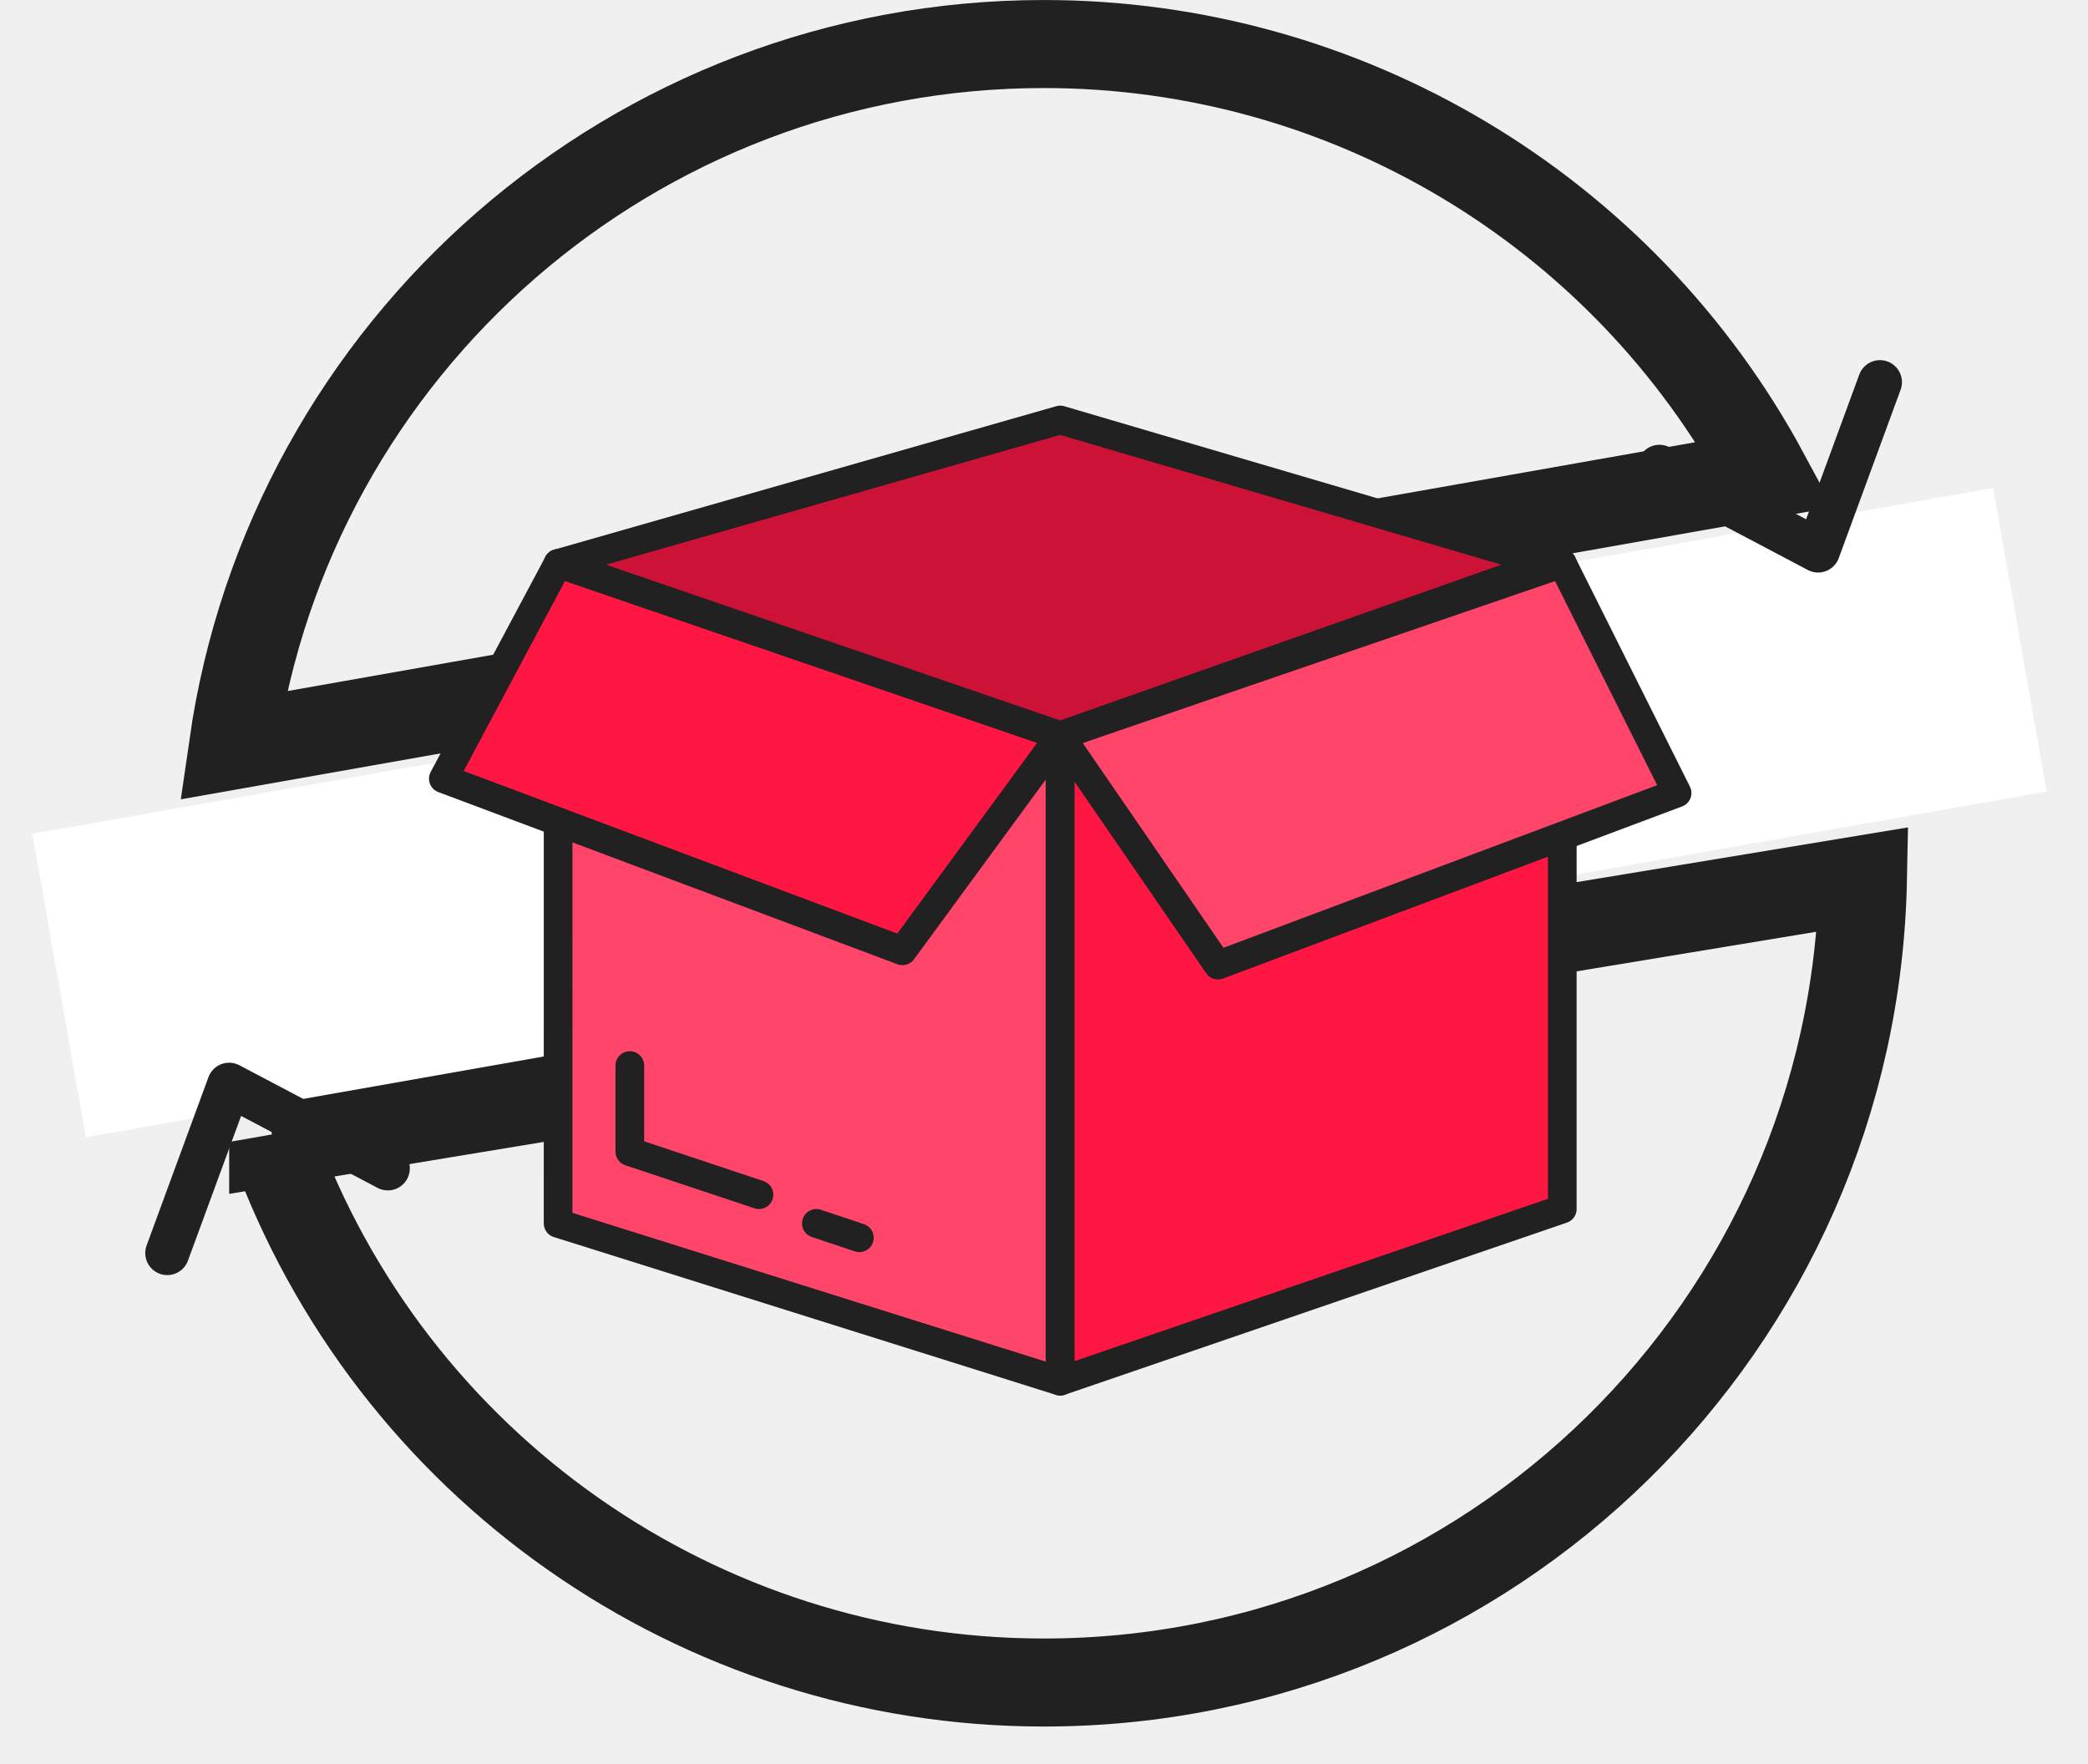
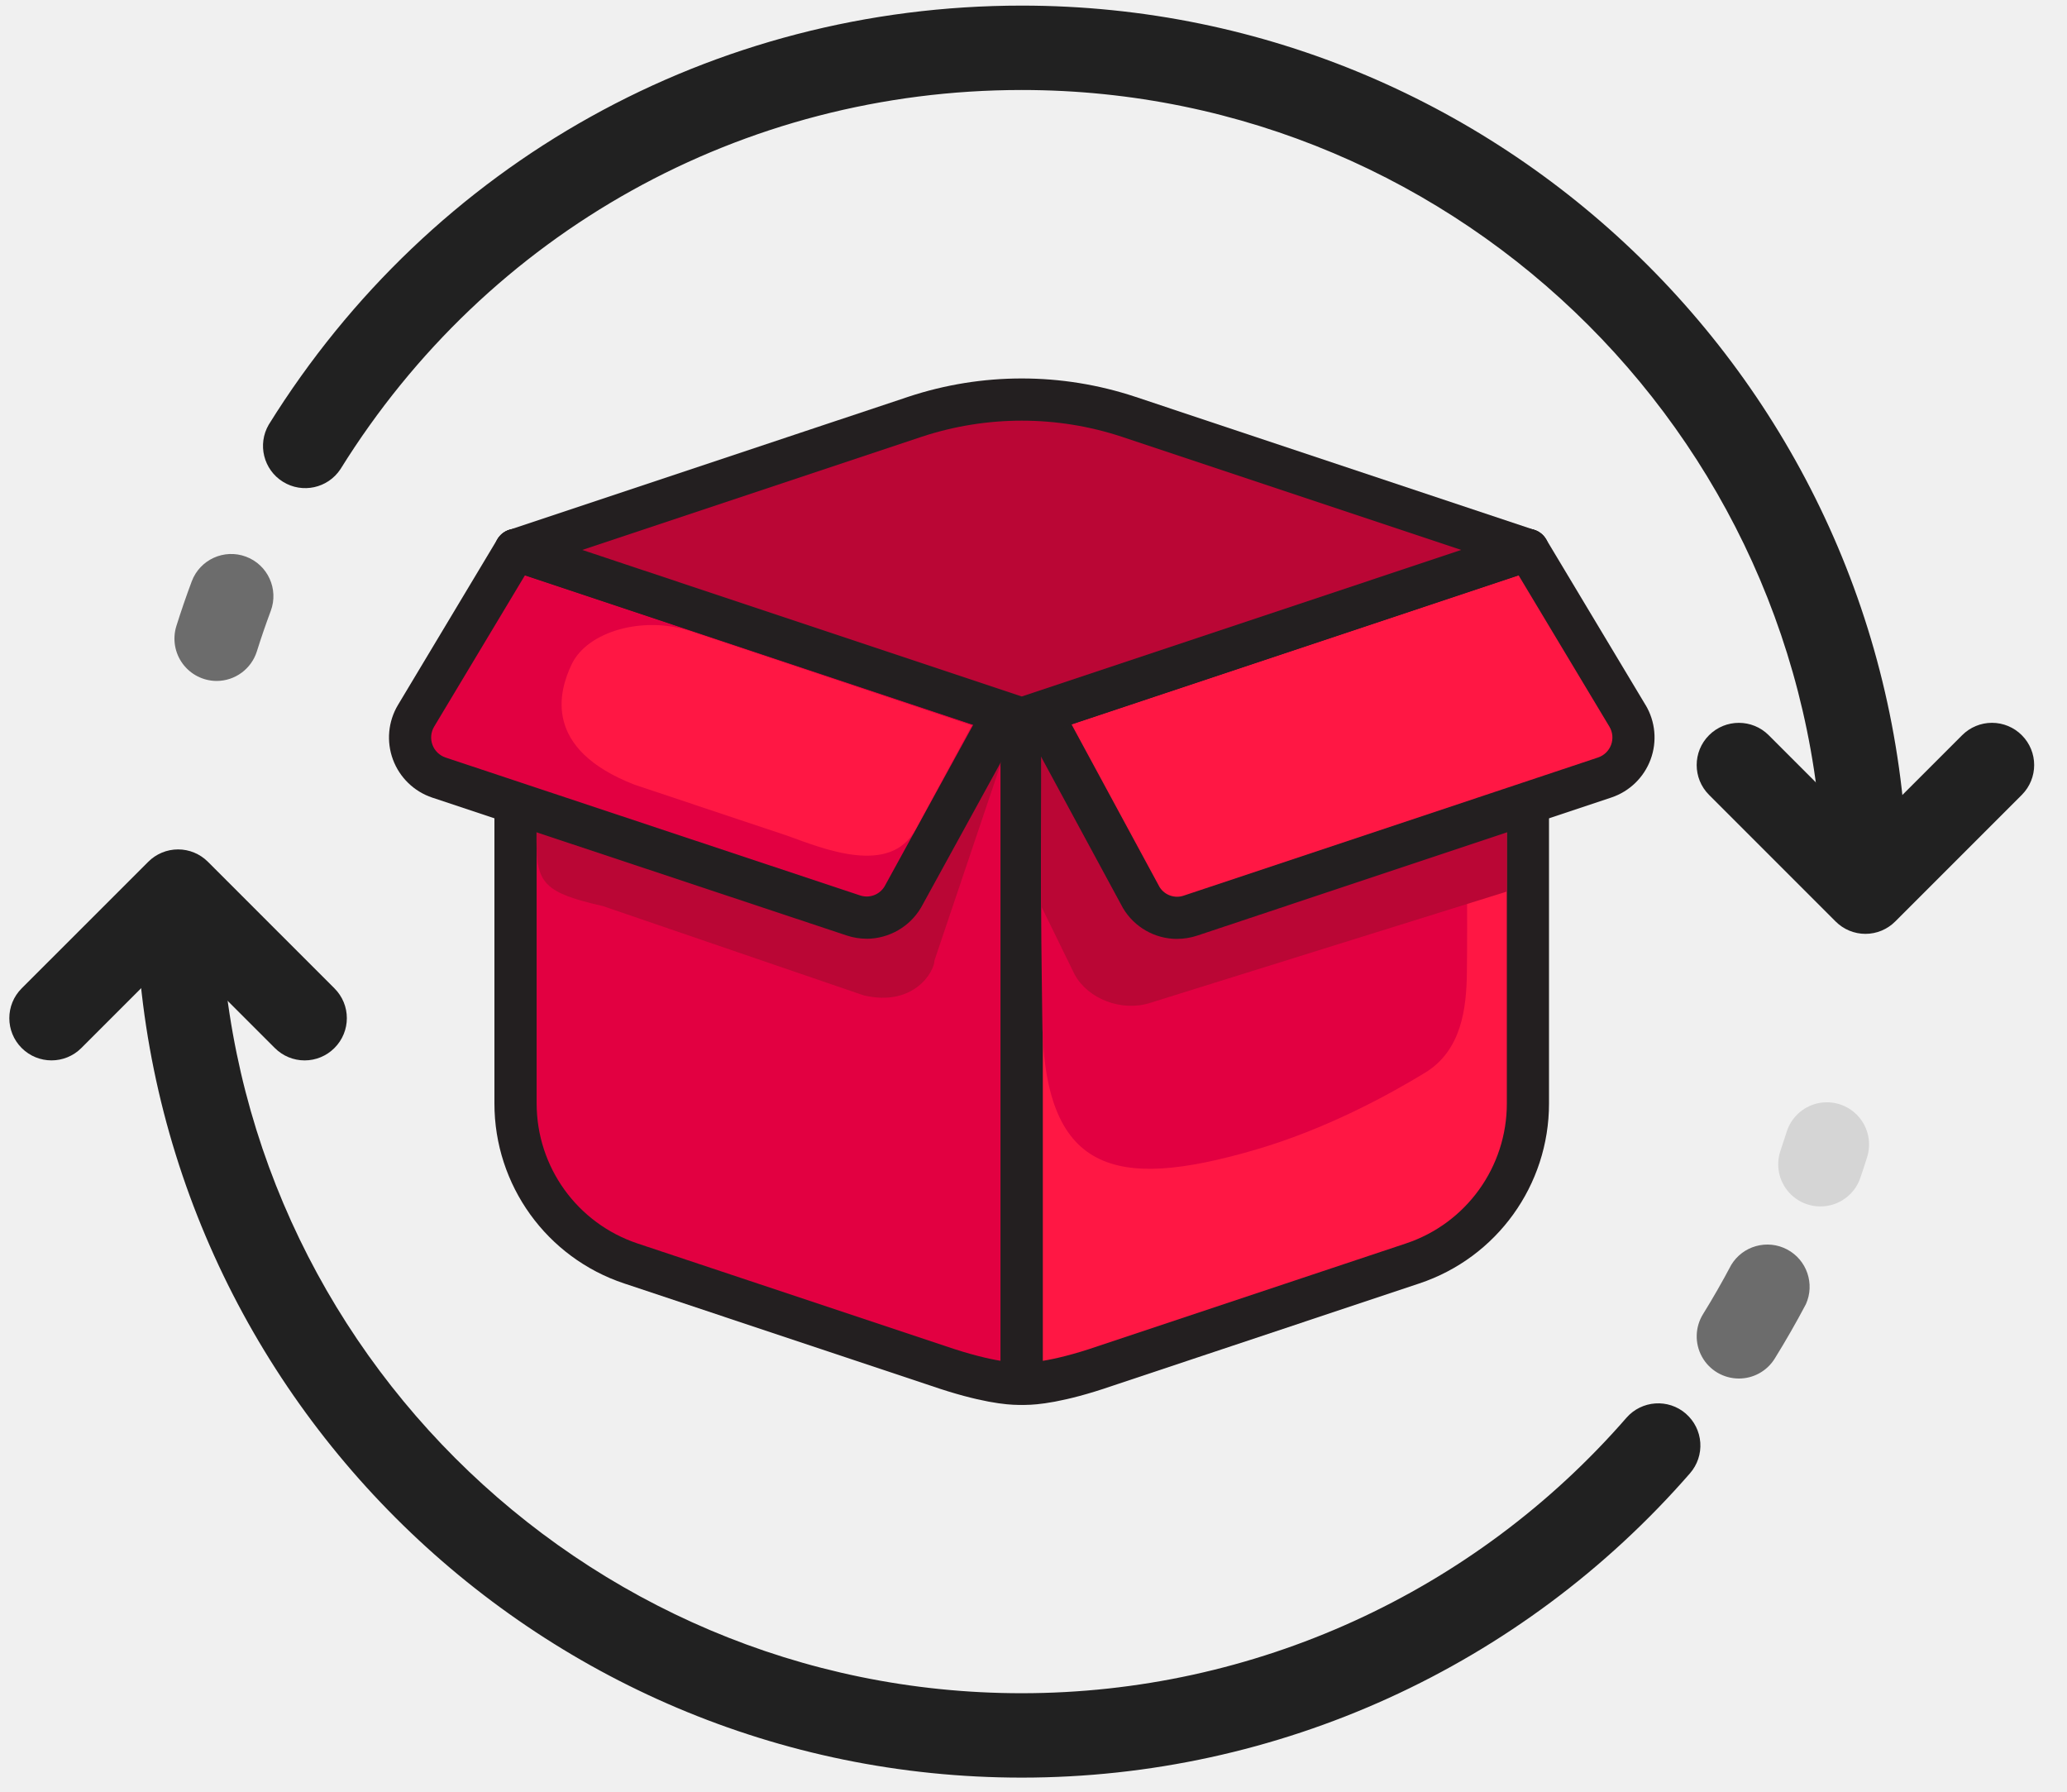
- <svg xmlns="http://www.w3.org/2000/svg" width="45" height="38" viewBox="0 0 45 38">
+ <svg xmlns="http://www.w3.org/2000/svg" width="45" height="39" viewBox="0 0 45 39">
  <g fill="none" fill-rule="evenodd">
-     <path stroke="#212121" stroke-width="1.897" d="M38.043 10.227A17.655 17.655 0 0 0 22.497.949c-8.845 0-16.24 6.528-17.475 15.115l33.021-5.837zM5.888 24.61a17.665 17.665 0 0 0 16.609 11.65c9.634 0 17.466-7.717 17.653-17.307L5.888 24.611z" />
-     <path fill="#FFF" d="M.698 17.97l42.257-7.452 1.153 6.54-42.257 7.45z" />
-     <path stroke="#212121" stroke-linecap="round" stroke-linejoin="round" stroke-width=".949" d="M35.764 10.06l3.419 1.804 1.333-3.628M8.358 25.18l-3.42-1.803-1.333 3.628" />
-     <g stroke="#212121" stroke-linecap="round" stroke-linejoin="round" stroke-width=".618">
-       <path fill="#FF4569" d="M12.028 26.365l10.821 3.401V15.853l-10.82-3.71z" />
-       <path fill="#FF1744" d="M33.67 26.056V12.143l-10.82 3.71v13.913zM12.028 12.143l10.821 3.71-3.4 4.638-9.894-3.71z" />
-       <path fill="#FF4569" d="M22.85 15.853l10.82-3.71 2.474 4.947-9.894 3.71z" />
-       <path fill="#CC1236" d="M12.028 12.143L22.85 9.051l10.512 3.092-10.512 3.71z" />
-       <path d="M13.574 22.964v1.855l2.783.928M17.594 26.365l.927.31" />
+     <path fill="#FFF" fill-opacity="0" d="M0-3h45v45H0z" />
+     <path fill="#D5D5D5" d="M39.632 26.26a.917.917 0 0 1-.869-1.215c.044-.13.087-.261.129-.392a.918.918 0 1 1 1.751.551c-.045.145-.093.29-.142.434a.918.918 0 0 1-.869.622" />
+     <path fill="#6C6C6C" d="M37.856 30.006a.918.918 0 0 1-.779-1.403c.217-.35.42-.706.613-1.07a.92.92 0 0 1 1.625.856c-.213.403-.439.798-.678 1.183a.916.916 0 0 1-.781.434" />
+     <path fill="#212121" d="M36.704 30.772a.919.919 0 0 0-1.296.089 17.452 17.452 0 0 1-13.164 5.995c-9.621 0-17.449-7.827-17.449-17.449a.919.919 0 0 0-1.836 0c0 10.635 8.65 19.286 19.285 19.286 5.58 0 10.882-2.415 14.549-6.625a.918.918 0 0 0-.09-1.296" />
+     <path fill="#6C6C6C" d="M4.716 14.822a.921.921 0 0 1-.877-1.193c.104-.33.215-.653.335-.974a.918.918 0 0 1 1.72.644c-.108.29-.209.583-.302.88a.92.92 0 0 1-.876.643" />
+     <path fill="#212121" d="M22.244.122c-6.716 0-12.843 3.41-16.393 9.121a.919.919 0 0 0 1.561.969c3.211-5.168 8.755-8.253 14.832-8.253 9.622 0 17.449 7.827 17.449 17.449a.919.919 0 0 0 1.837 0C41.53 8.773 32.879.122 22.244.122M7.281 21.513l-2.755-2.755a.917.917 0 0 0-1.298 0L.472 21.513a.917.917 0 1 0 1.299 1.299l2.106-2.106 2.106 2.106a.916.916 0 0 0 1.298 0c.36-.36.36-.94 0-1.299" />
+     <path fill="#212121" d="M44.016 16.003a.917.917 0 0 0-1.299 0l-2.106 2.106-2.105-2.106a.917.917 0 1 0-1.299 1.299l2.755 2.755a.916.916 0 0 0 1.299 0l2.755-2.755c.359-.36.359-.94 0-1.299" />
+     <g>
+       <path fill="#E20041" d="M11.224 24.017V11.97l11.02 3.673v14.474s-.525.06-1.816-.385l-6.693-2.23a3.674 3.674 0 0 1-2.511-3.486" />
+       <path fill="#231F20" d="M11.683 12.608v11.409c0 1.386.883 2.61 2.198 3.05l6.693 2.23c.549.189.946.28 1.21.324V15.976l-10.101-3.368zM22.168 30.58c-.25 0-.84-.052-1.89-.413l-6.688-2.23a4.127 4.127 0 0 1-2.826-3.92V11.971a.46.46 0 0 1 .605-.436l11.02 3.674a.46.46 0 0 1 .314.435v14.474a.46.46 0 0 1-.408.456c-.02.002-.063.006-.127.006z" />
+       <path fill="#BA0635" d="M11.68 18.313V11.97l11.036 1.906-2.372 7.03c0 .237-.445 1.018-1.54.76l-5.68-1.944c-1.273-.29-1.444-.492-1.444-1.41" />
+       <path fill="#E20041" d="M9.058 15.58l2.165-3.61 10.632 3.545-2.202 4.012a.919.919 0 0 1-1.078.399l-9.02-3.002a.917.917 0 0 1-.497-1.343" />
+       <path fill="#231F20" d="M9.452 15.816a.46.46 0 0 0 .248.673l9.02 3a.453.453 0 0 0 .54-.199l1.928-3.514-9.76-3.253-1.976 3.293zm9.416 4.617c-.145 0-.293-.023-.439-.072l-9.02-3a1.38 1.38 0 0 1-.745-2.016l2.165-3.61a.459.459 0 0 1 .54-.2L22 15.08a.46.46 0 0 1 .258.656l-2.203 4.013a1.382 1.382 0 0 1-1.187.685z" />
+       <path fill="#FF1744" d="M15.01 13.73l6.15 2.06-1.226 2.263c-.558 1.026-2.025.415-2.791.139l-3.333-1.113c-2-.78-1.646-2.032-1.364-2.62.346-.725 1.566-1.054 2.564-.728M33.264 24.017V11.97l-11.02 3.673v14.474s.525.06 1.817-.385l6.692-2.23a3.674 3.674 0 0 0 2.511-3.486" />
+       <path fill="#231F20" d="M22.703 15.975v13.646c.264-.043.66-.134 1.208-.322l6.697-2.233a3.209 3.209 0 0 0 2.197-3.05V12.609l-10.102 3.367zm-.382 14.605a1.07 1.07 0 0 1-.128-.006.459.459 0 0 1-.408-.457V15.645c0-.199.127-.374.314-.436l11.02-3.673a.458.458 0 0 1 .604.435v12.046a4.126 4.126 0 0 1-2.825 3.92l-6.692 2.232c-1.046.36-1.635.411-1.885.411z" />
+       <path fill="#E20041" d="M23.94 9.488c-1.567-.446-1.25 11.56-1.25 12.594 0 3.5 1.62 3.81 4.569 2.965 1.617-.462 2.997-1.231 3.762-1.695.805-.487.904-1.42.914-2.174.028-2.174-.055-8.052-.055-8.052 0-.525.703-1.183.118-1.348l-8.058-2.29z" />
+       <path fill="#BA0635" d="M32.8 15.773l.465-3.802-10.601 3.533.004 4.221.726 1.484c.291.535 1.02.818 1.641.622l7.765-2.423v-3.635z" />
+       <path fill="#FF1744" d="M35.43 15.58l-2.166-3.61-10.6 3.535 2.178 4.025c.221.37.67.535 1.078.4l9.013-3.006a.918.918 0 0 0 .498-1.343" />
+       <path fill="#231F20" d="M23.328 15.767l1.918 3.544a.45.45 0 0 0 .53.182l9.012-3.004a.459.459 0 0 0 .25-.672l-1.977-3.294-9.733 3.244zm2.297 4.67a1.37 1.37 0 0 1-1.177-.671l-2.188-4.043a.459.459 0 0 1 .259-.654l10.6-3.534a.46.46 0 0 1 .54.2l2.165 3.61h.001a1.378 1.378 0 0 1-.747 2.015l-9.013 3.005a1.383 1.383 0 0 1-.44.071z" />
+       <path fill="#BA0635" d="M11.224 11.97l8.697-2.898a7.353 7.353 0 0 1 4.647 0l8.696 2.899-11.02 3.673-11.02-3.673z" />
+       <path fill="#231F20" d="M12.676 11.97l9.568 3.19 9.569-3.19-7.39-2.463a6.943 6.943 0 0 0-4.357 0l-7.39 2.464zm9.568 4.134a.462.462 0 0 1-.145-.024l-11.02-3.674a.46.46 0 0 1 0-.87l8.697-2.9a7.852 7.852 0 0 1 4.937 0l8.697 2.9a.46.46 0 0 1 0 .87L22.39 16.08a.462.462 0 0 1-.146.024z" />
    </g>
  </g>
</svg>
